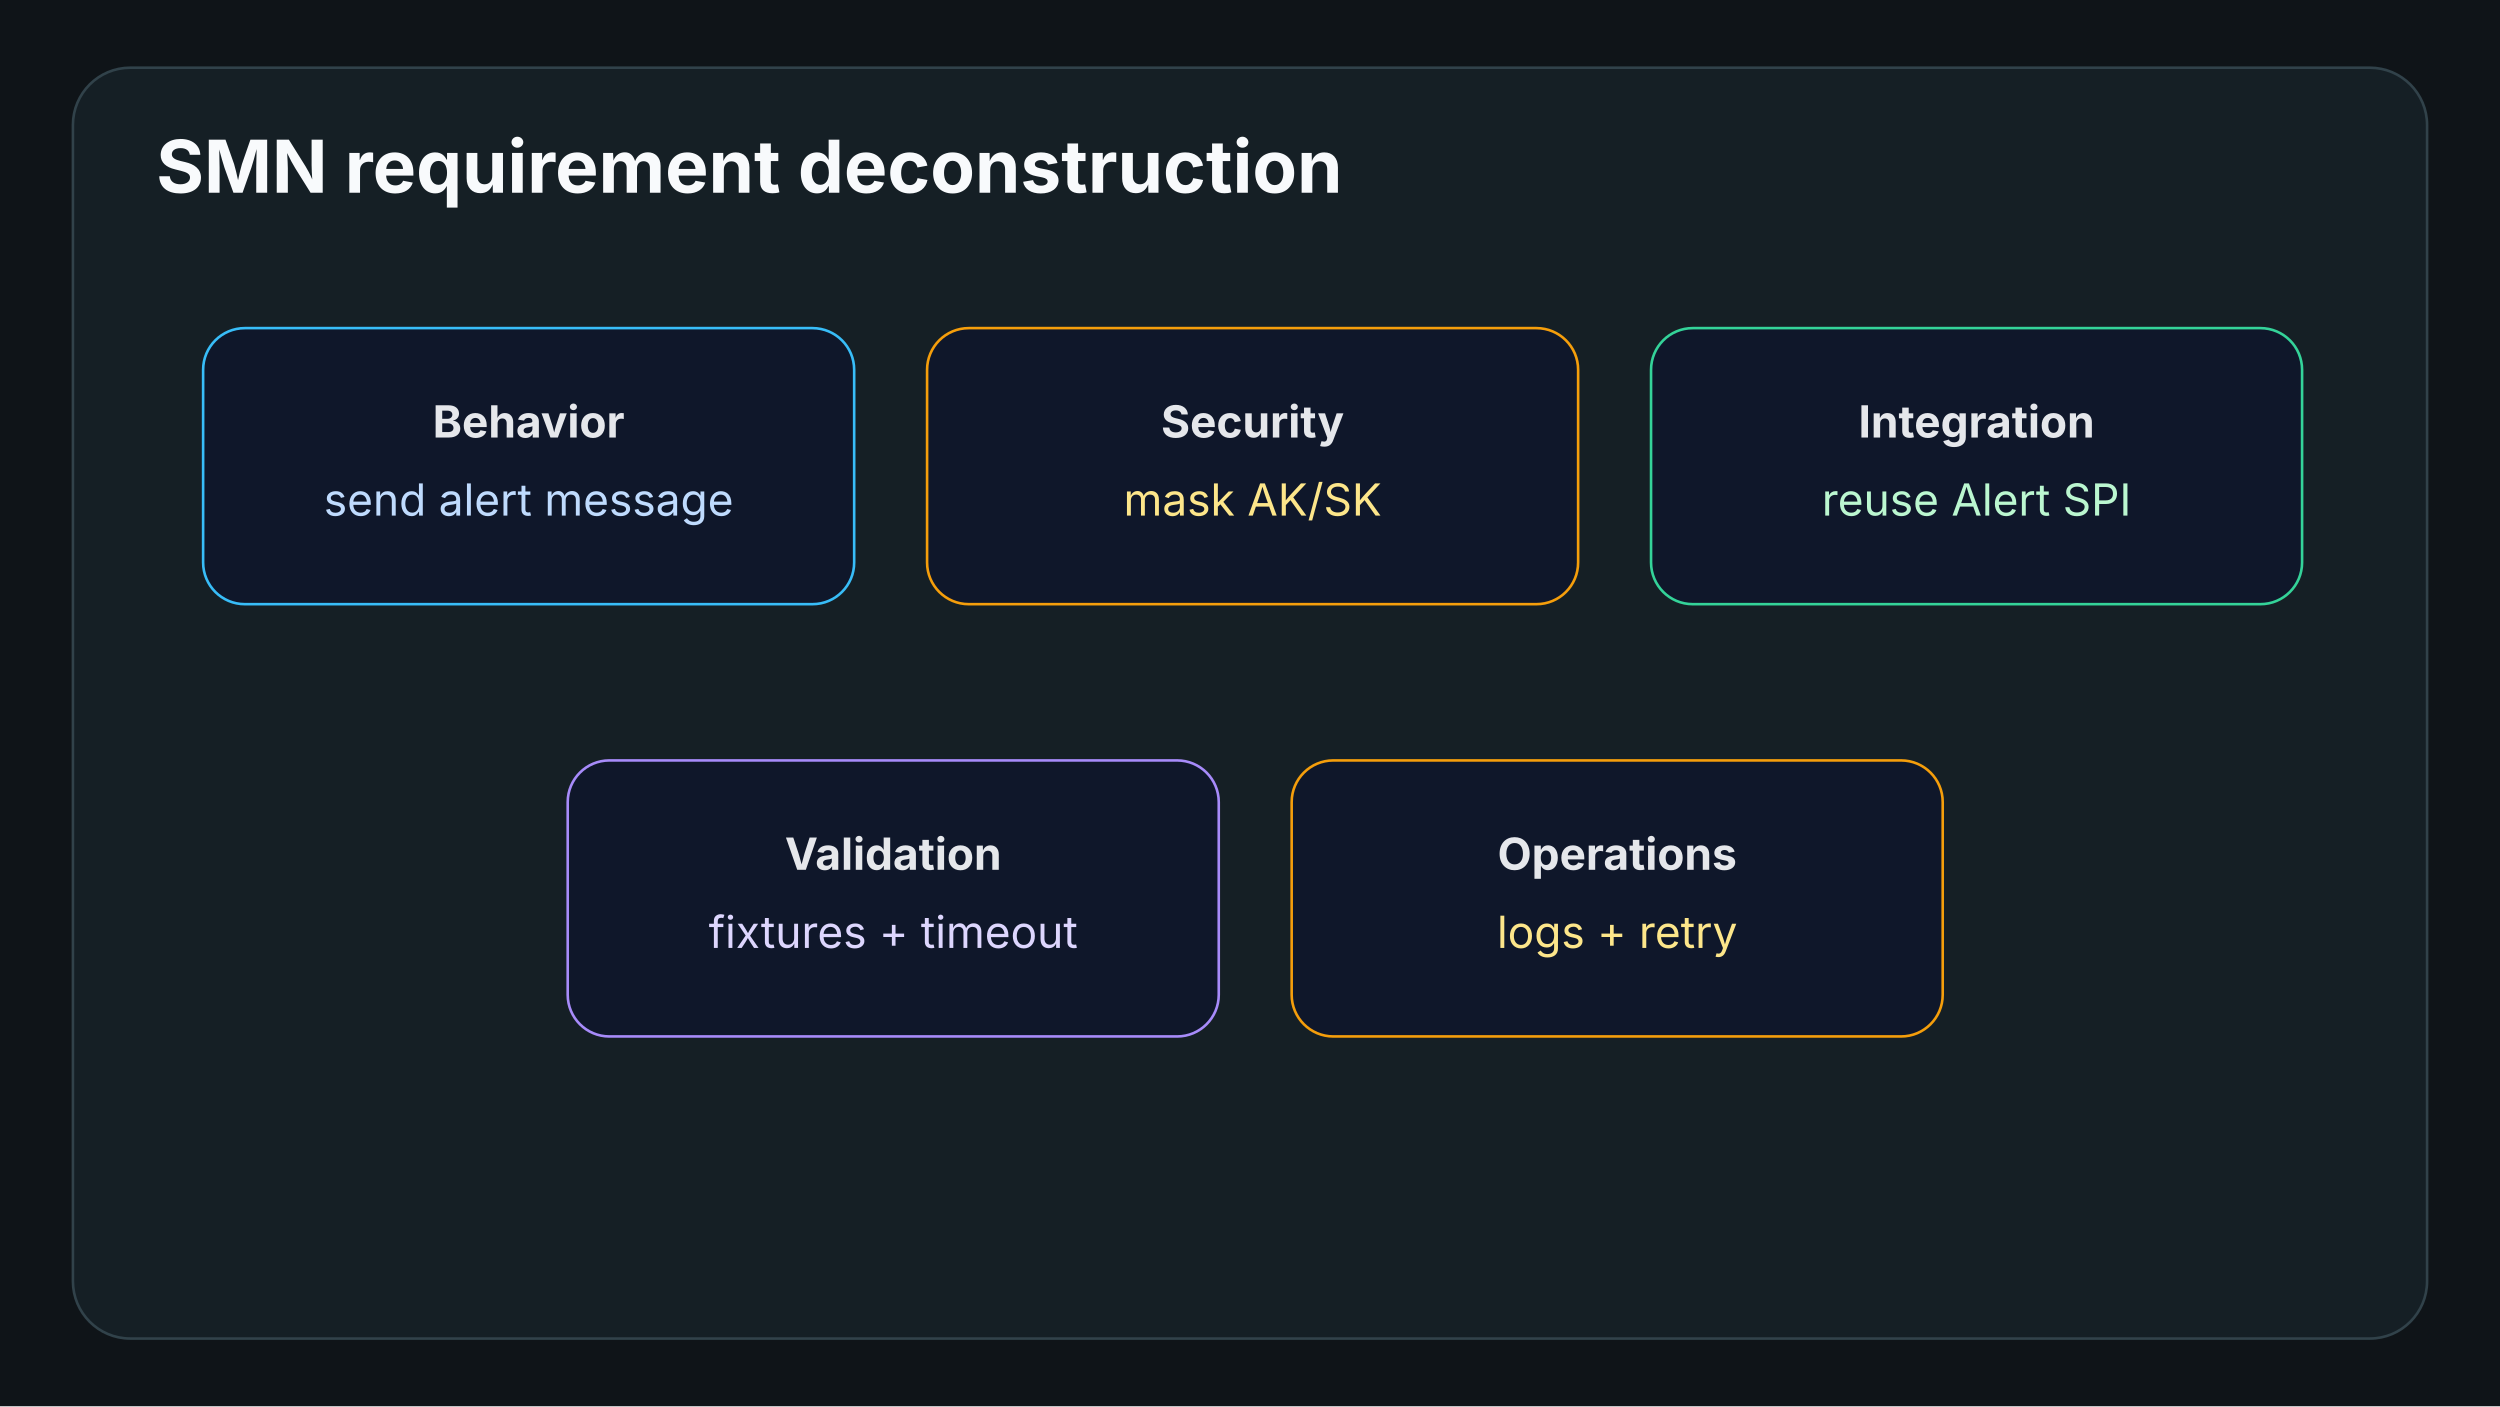
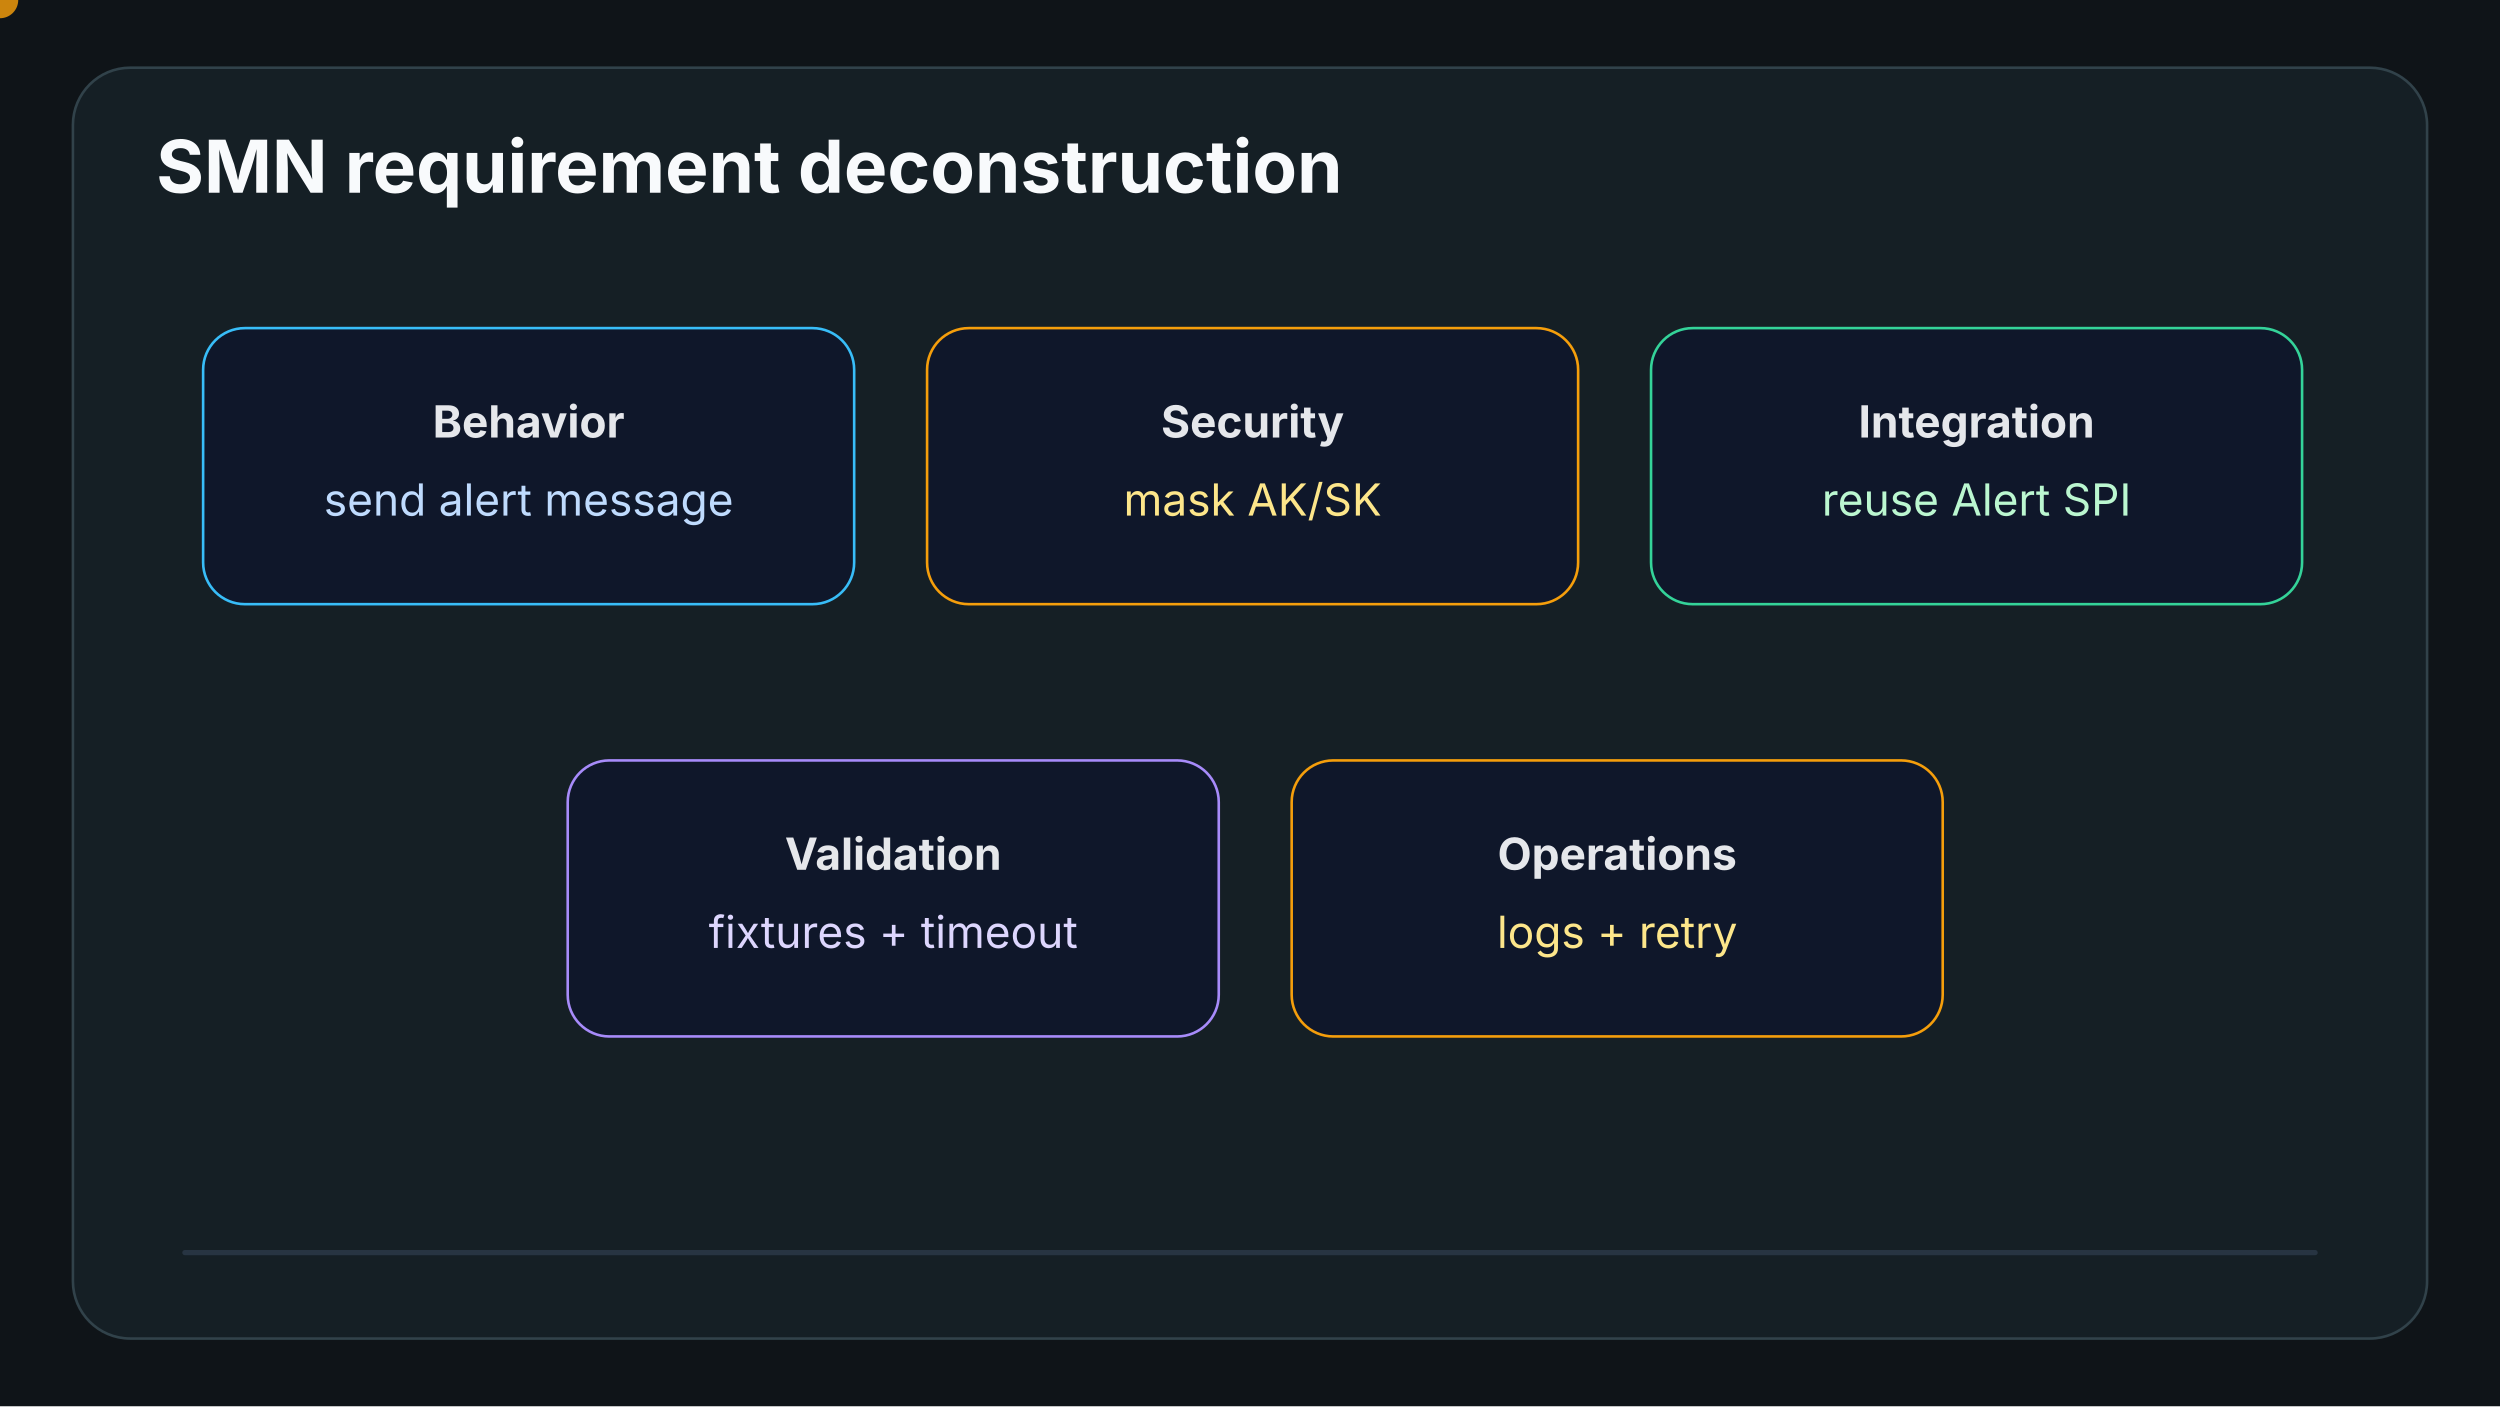
<svg xmlns="http://www.w3.org/2000/svg" width="960" height="540" viewBox="0 0 960 540">
  <rect width="960" height="540" fill="#0f1418" />
  <rect x="28" y="26" width="904" height="488" rx="22" fill="#151f25" stroke="#31424a" />
  <text x="60" y="74" font-family="Inter,Arial,sans-serif" font-size="28" font-weight="700" fill="#f8fafc">SMN requirement deconstruction</text>
  <g font-family="Inter,Arial,sans-serif" font-size="17" fill="#e5e7eb">
    <rect x="78" y="126" width="250" height="106" rx="16" fill="#0f172a" stroke="#38bdf8" />
    <text x="203" y="168" text-anchor="middle" font-weight="700">Behavior</text>
    <text x="203" y="198" text-anchor="middle" fill="#bfdbfe">send alert message</text>
    <rect x="356" y="126" width="250" height="106" rx="16" fill="#0f172a" stroke="#f59e0b" />
    <text x="481" y="168" text-anchor="middle" font-weight="700">Security</text>
    <text x="481" y="198" text-anchor="middle" fill="#fde68a">mask AK/SK</text>
    <rect x="634" y="126" width="250" height="106" rx="16" fill="#0f172a" stroke="#34d399" />
    <text x="759" y="168" text-anchor="middle" font-weight="700">Integration</text>
    <text x="759" y="198" text-anchor="middle" fill="#bbf7d0">reuse Alert SPI</text>
    <rect x="218" y="292" width="250" height="106" rx="16" fill="#0f172a" stroke="#a78bfa" />
    <text x="343" y="334" text-anchor="middle" font-weight="700">Validation</text>
    <text x="343" y="364" text-anchor="middle" fill="#ddd6fe">fixtures + timeout</text>
    <rect x="496" y="292" width="250" height="106" rx="16" fill="#0f172a" stroke="#f59e0b" />
    <text x="621" y="334" text-anchor="middle" font-weight="700">Operations</text>
    <text x="621" y="364" text-anchor="middle" fill="#fde68a">logs + retry</text>
  </g>
+   <g data-auto-motion="subtle-runner" opacity="0.82">
+     <circle r="7" fill="#f59e0b">
+       <animateMotion dur="5.2s" repeatCount="indefinite" path="M80 486 H880" />
+     </circle>
+     <rect x="70" y="480" width="820" height="2" rx="1" fill="#334155" opacity="0.75" />
+   </g>
</svg>
